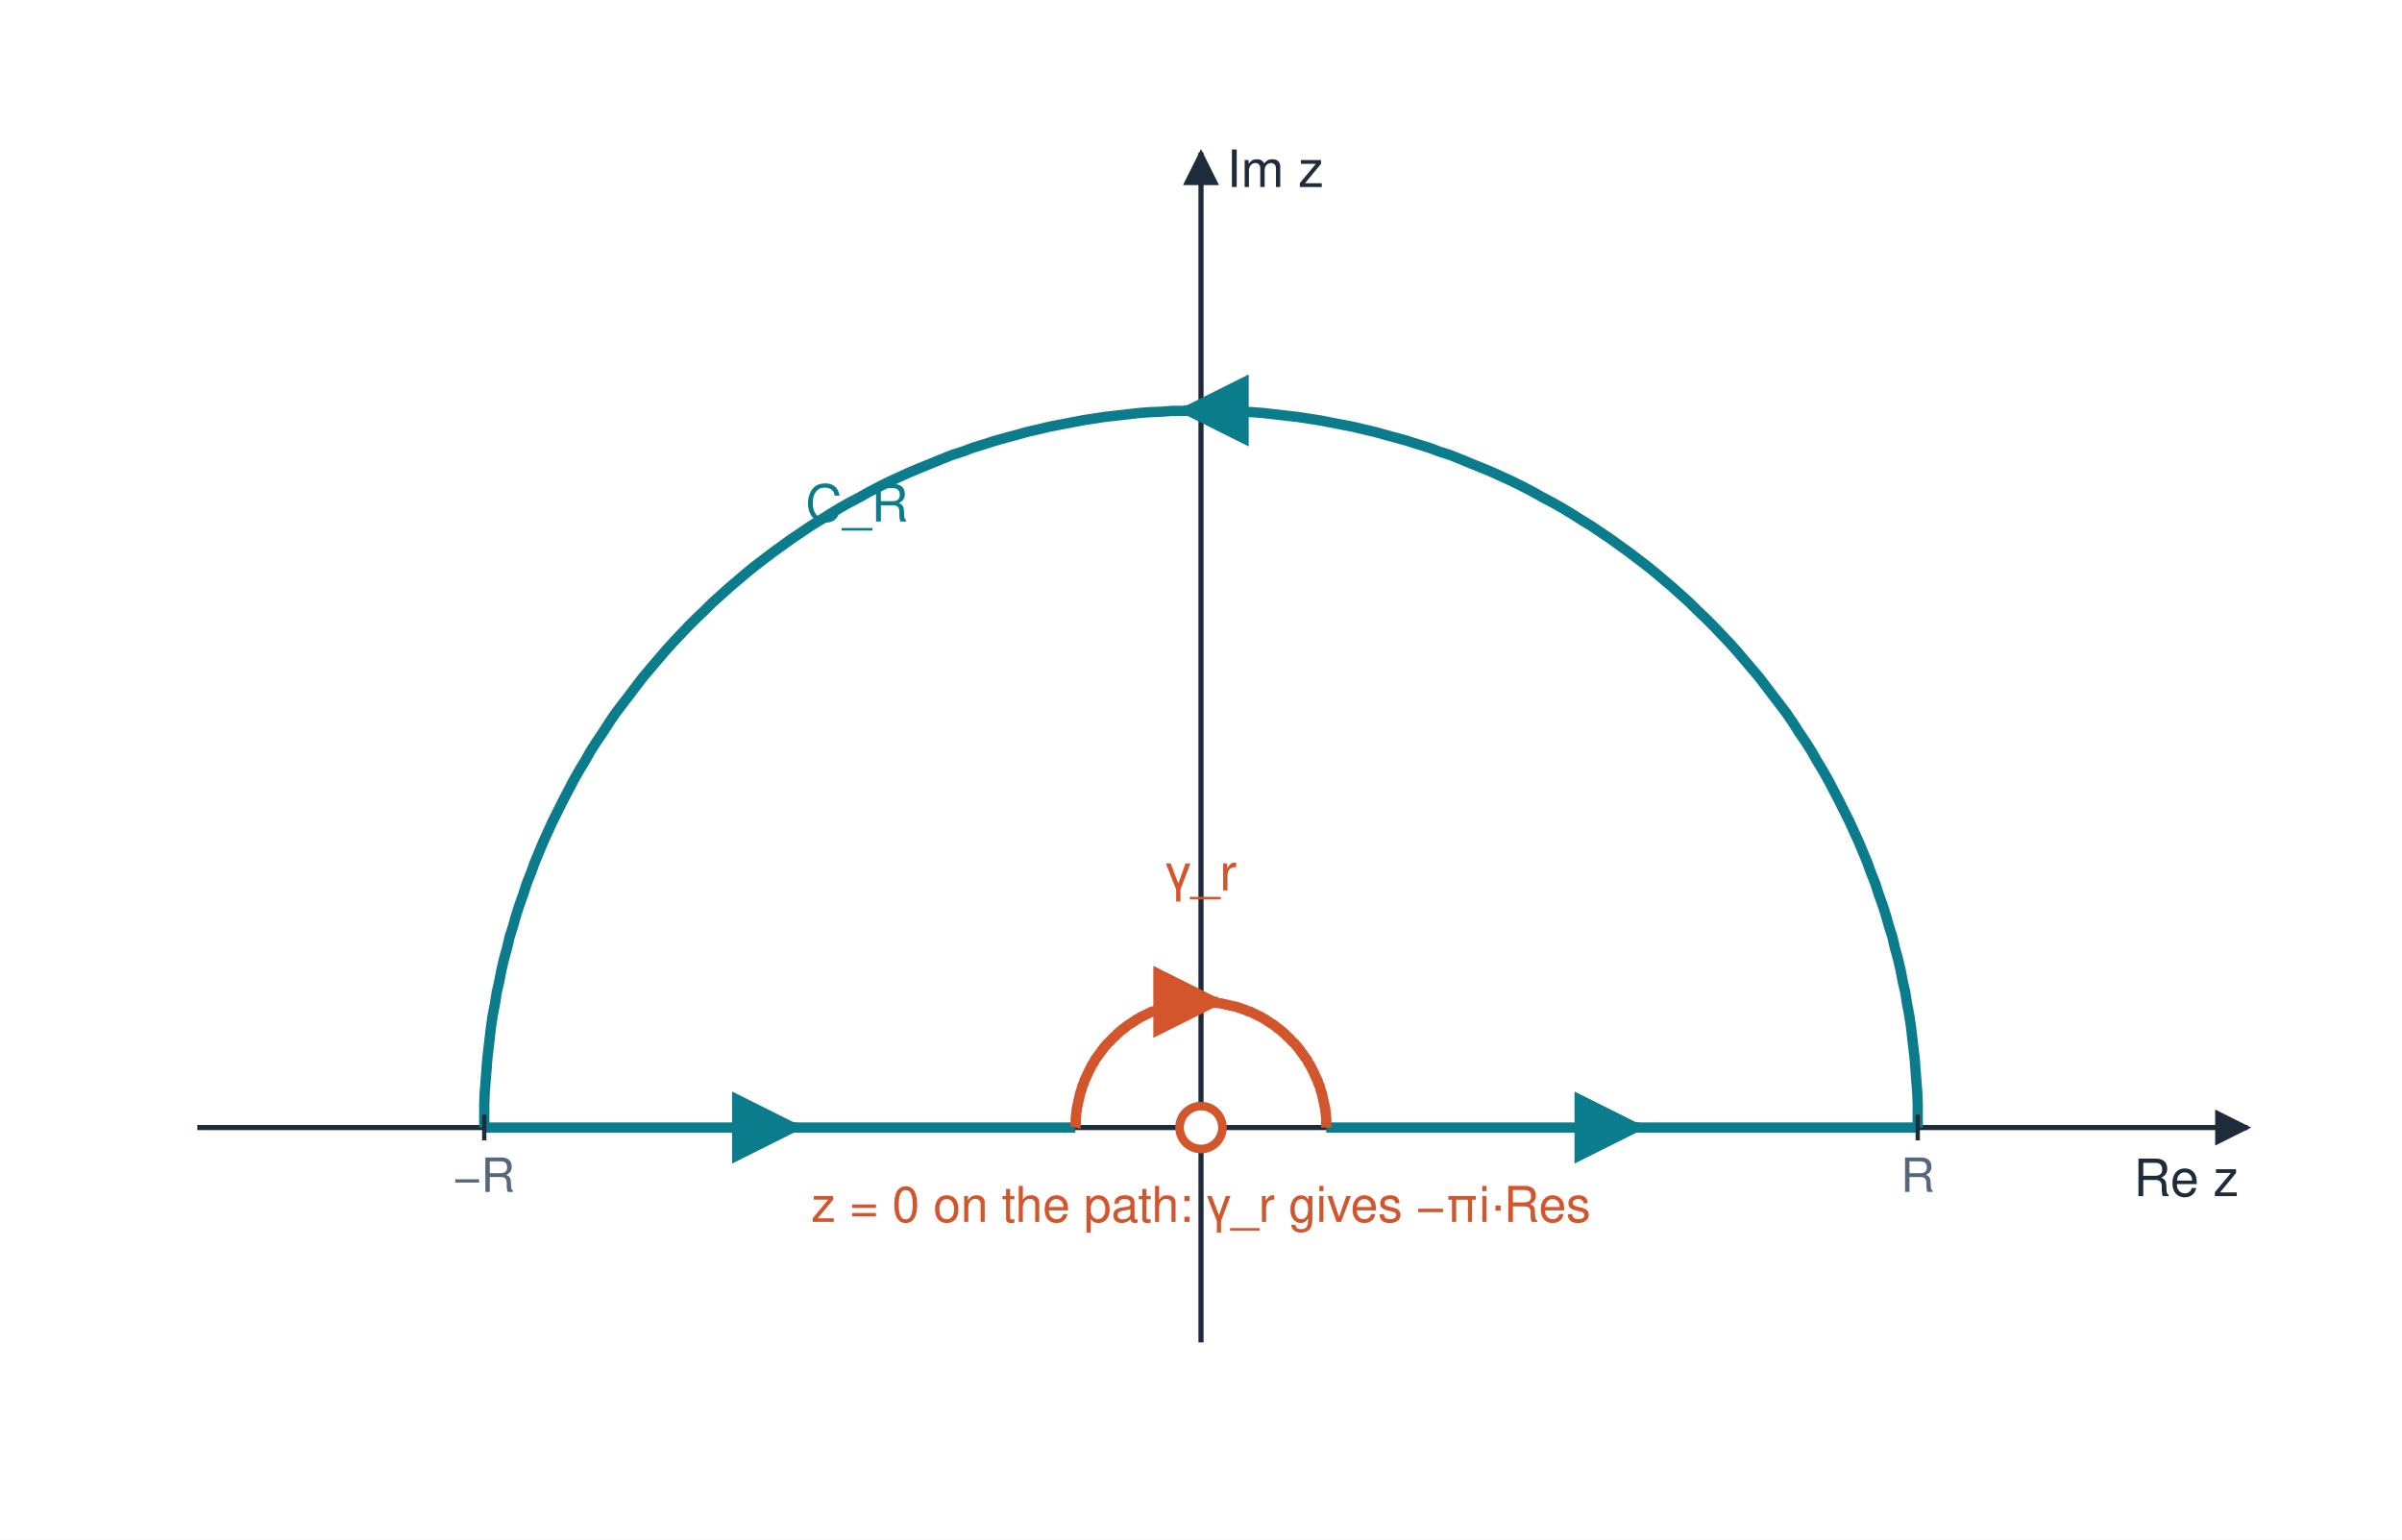
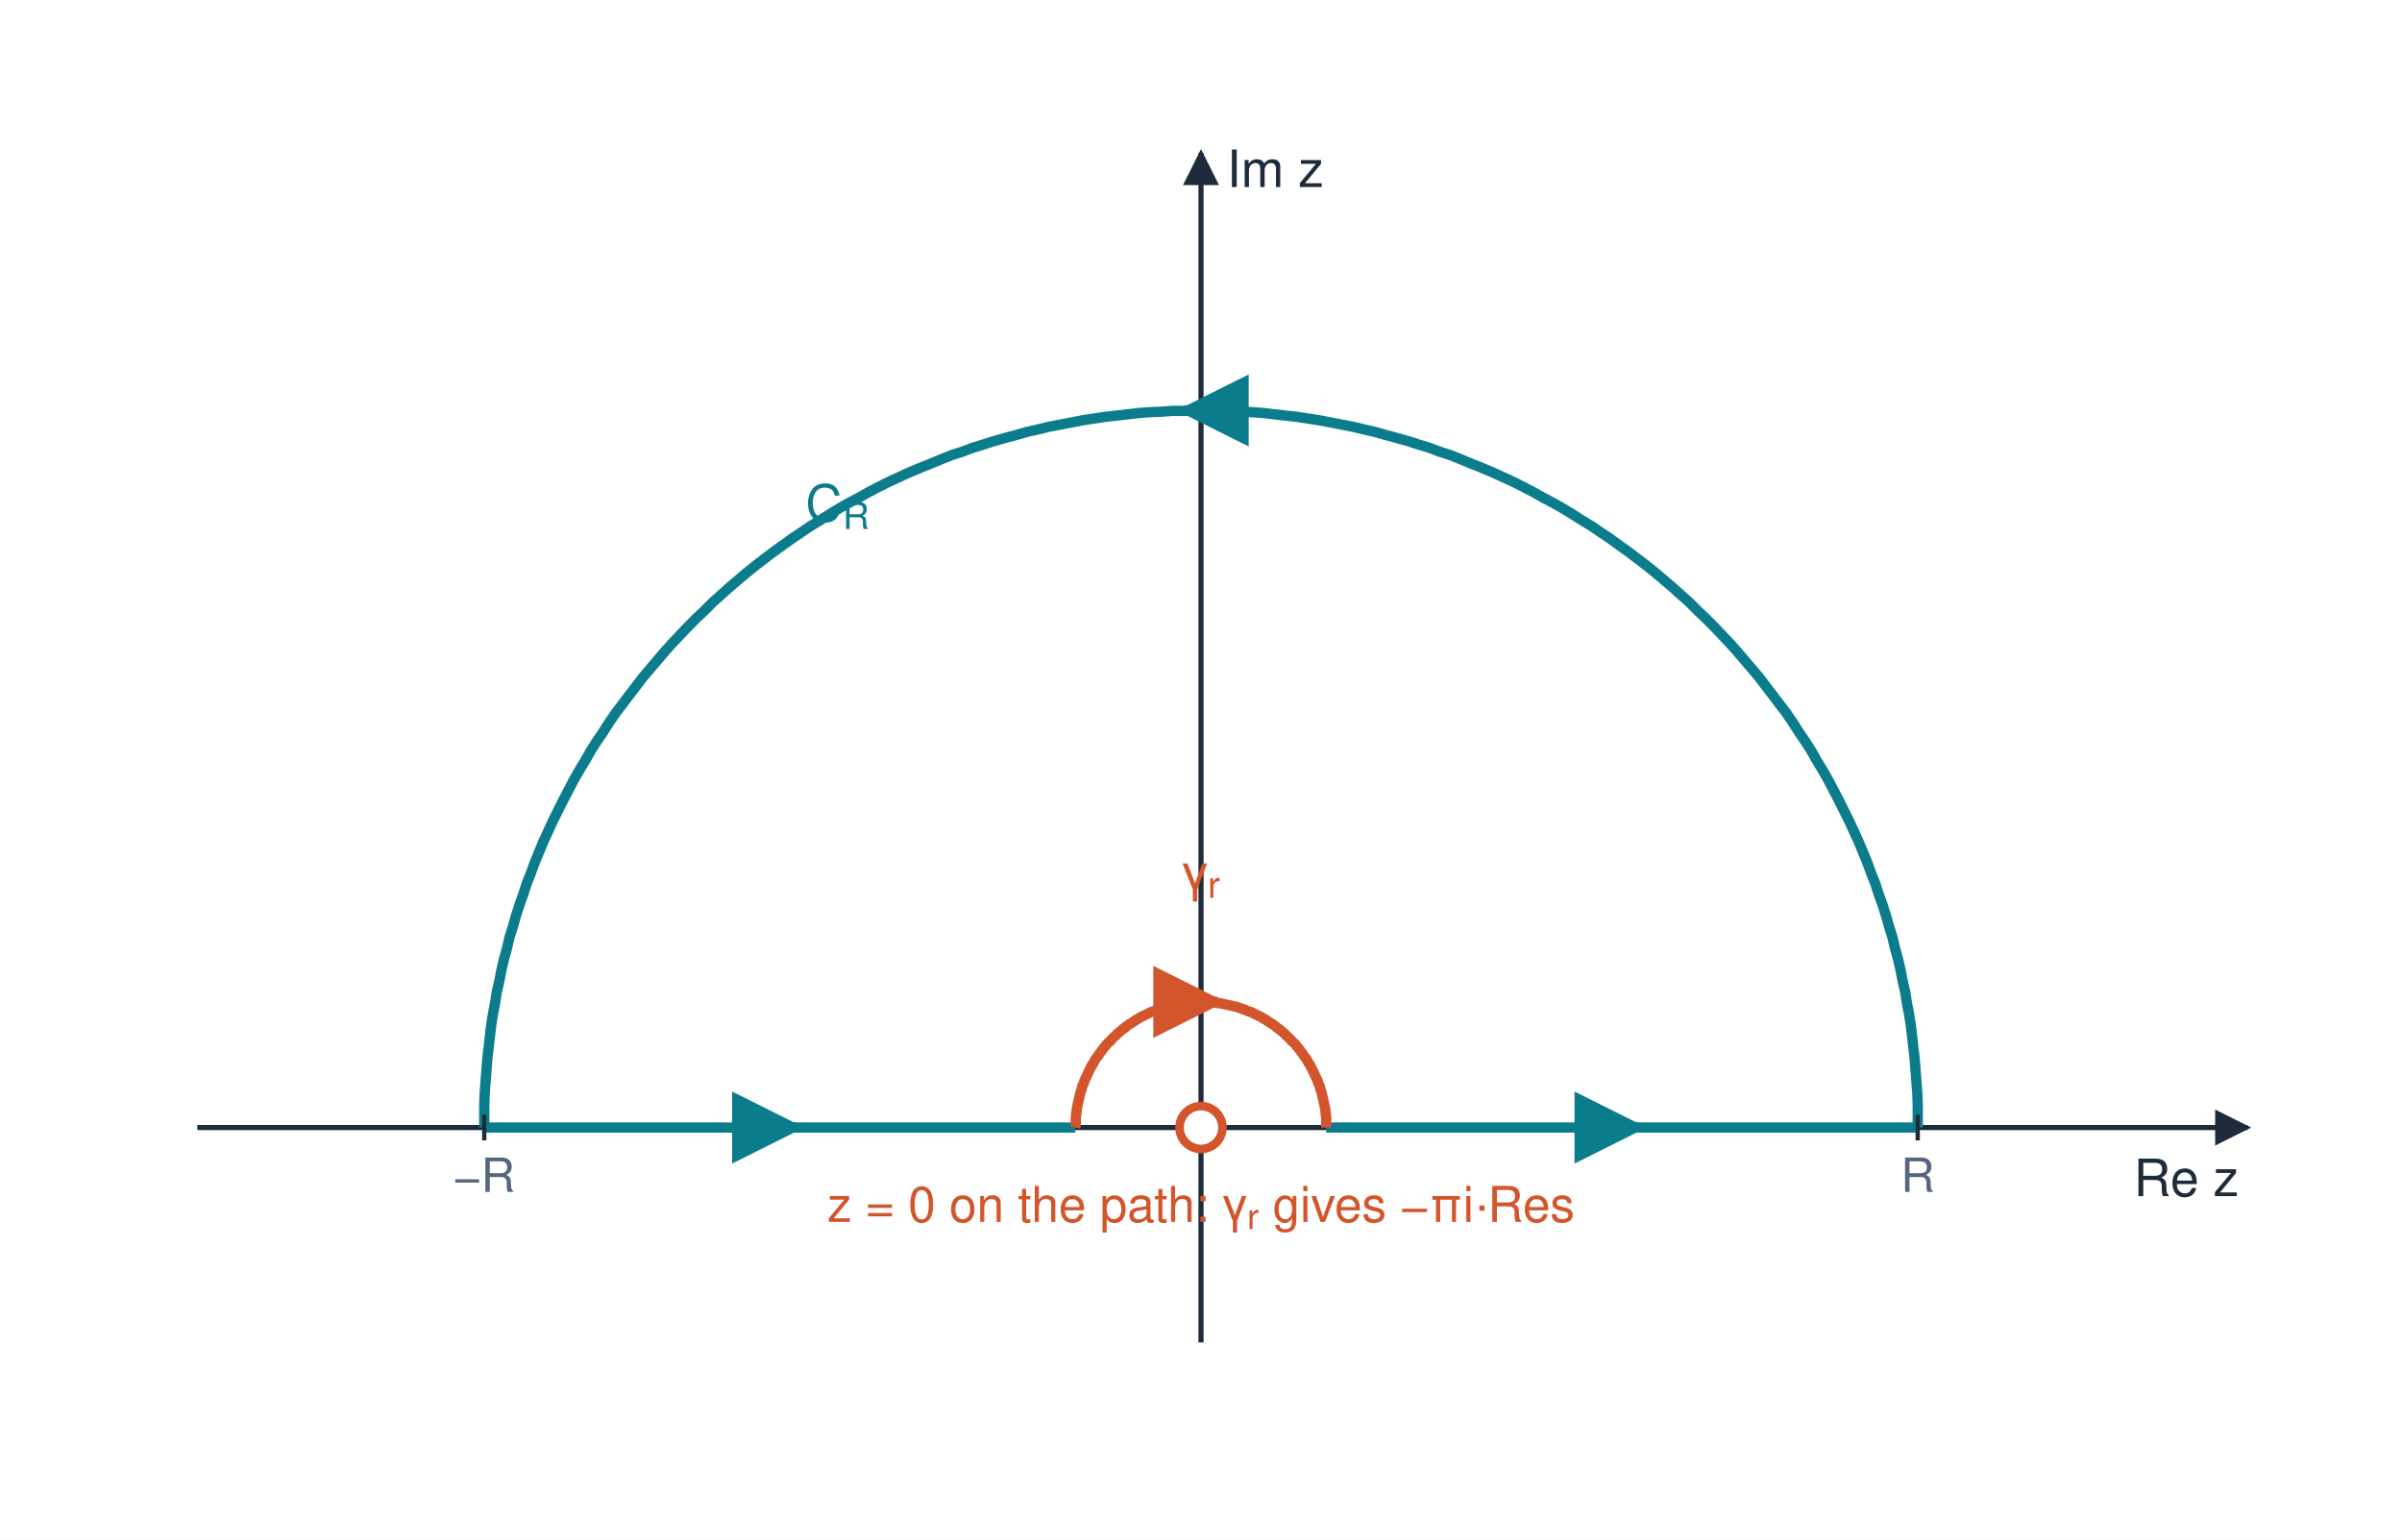
<svg xmlns="http://www.w3.org/2000/svg" viewBox="0 0 560 359" width="560" height="359" font-family="Helvetica, Arial, sans-serif">
  <rect width="560" height="359" fill="#fff" />
  <defs>
    <marker id="ar" viewBox="0 0 10 10" refX="9" refY="5" markerWidth="7" markerHeight="7" orient="auto-start-reverse">
      <path d="M0,0 L10,5 L0,10 z" fill="#1E2B3A" />
    </marker>
    <marker id="arc" viewBox="0 0 10 10" refX="9" refY="5" markerWidth="7" markerHeight="7" orient="auto-start-reverse">
      <path d="M0,0 L10,5 L0,10 z" fill="#0B7C8C" />
    </marker>
    <marker id="arh" viewBox="0 0 10 10" refX="9" refY="5" markerWidth="7" markerHeight="7" orient="auto-start-reverse">
      <path d="M0,0 L10,5 L0,10 z" fill="#D2552B" />
    </marker>
  </defs>
  <line x1="46.0" y1="262.9" x2="524.0" y2="262.9" stroke="#1E2B3A" stroke-width="1.2" marker-end="url(#ar)" />
  <text x="522.0" y="278.9" font-size="12" fill="#1E2B3A" text-anchor="end">Re z</text>
  <line x1="280.0" y1="313.0" x2="280.0" y2="35.6" stroke="#1E2B3A" stroke-width="1.2" marker-end="url(#ar)" />
  <text x="286.0" y="43.6" font-size="12" fill="#1E2B3A" text-anchor="start">Im z</text>
  <path d="M447.1,262.9 L447.1,260.2 L447.1,257.6 L447.0,254.9 L446.8,252.3 L446.6,249.7 L446.4,247.0 L446.1,244.4 L445.8,241.8 L445.5,239.2 L445.1,236.6 L444.6,234.0 L444.2,231.4 L443.6,228.8 L443.1,226.2 L442.5,223.6 L441.8,221.1 L441.2,218.5 L440.4,216.0 L439.7,213.5 L438.9,211.0 L438.0,208.5 L437.2,206.0 L436.2,203.5 L435.3,201.0 L434.3,198.6 L433.3,196.2 L432.2,193.8 L431.1,191.4 L429.9,189.0 L428.7,186.6 L427.5,184.3 L426.3,182.0 L425.0,179.7 L423.6,177.4 L422.3,175.1 L420.9,172.9 L419.4,170.7 L418.0,168.5 L416.5,166.3 L414.9,164.2 L413.3,162.1 L411.7,160.0 L410.1,157.9 L408.4,155.9 L406.7,153.9 L405.0,151.9 L403.2,149.9 L401.4,148.0 L399.6,146.1 L397.7,144.2 L395.8,142.4 L393.9,140.5 L392.0,138.8 L390.0,137.0 L388.0,135.3 L386.0,133.6 L383.9,131.9 L381.8,130.3 L379.7,128.7 L377.6,127.2 L375.4,125.6 L373.3,124.2 L371.1,122.7 L368.8,121.3 L366.6,119.9 L364.3,118.5 L362.0,117.2 L359.7,116.0 L357.4,114.7 L355.1,113.5 L352.7,112.3 L350.3,111.2 L347.9,110.1 L345.5,109.1 L343.0,108.1 L340.6,107.1 L338.1,106.1 L335.6,105.3 L333.2,104.4 L330.6,103.6 L328.1,102.8 L325.6,102.1 L323.0,101.4 L320.5,100.7 L317.9,100.1 L315.4,99.5 L312.8,99.0 L310.2,98.5 L307.6,98.0 L305.0,97.6 L302.4,97.2 L299.7,96.9 L297.1,96.6 L294.5,96.3 L291.9,96.1 L289.2,96.0 L286.6,95.8 L284.0,95.8 L281.3,95.7 L278.7,95.7 L276.0,95.8 L273.4,95.8 L270.8,96.0 L268.1,96.1 L265.5,96.3 L262.9,96.6 L260.3,96.9 L257.6,97.2 L255.0,97.6 L252.4,98.0 L249.8,98.5 L247.2,99.0 L244.6,99.5 L242.1,100.1 L239.5,100.7 L237.0,101.4 L234.4,102.1 L231.9,102.8 L229.4,103.6 L226.8,104.4 L224.4,105.3 L221.9,106.1 L219.4,107.1 L217.0,108.1 L214.5,109.1 L212.1,110.1 L209.7,111.2 L207.3,112.3 L204.9,113.5 L202.6,114.7 L200.3,116.0 L198.0,117.2 L195.7,118.5 L193.4,119.9 L191.2,121.3 L188.9,122.7 L186.7,124.2 L184.6,125.6 L182.4,127.2 L180.3,128.7 L178.2,130.3 L176.1,131.9 L174.0,133.6 L172.0,135.3 L170.0,137.0 L168.0,138.8 L166.1,140.5 L164.2,142.4 L162.3,144.2 L160.4,146.1 L158.6,148.0 L156.8,149.9 L155.0,151.9 L153.3,153.9 L151.6,155.9 L149.9,157.9 L148.3,160.0 L146.7,162.1 L145.1,164.2 L143.5,166.3 L142.0,168.5 L140.6,170.7 L139.1,172.9 L137.7,175.1 L136.4,177.4 L135.0,179.7 L133.7,182.0 L132.5,184.3 L131.3,186.6 L130.1,189.0 L128.9,191.4 L127.8,193.8 L126.7,196.2 L125.7,198.6 L124.7,201.0 L123.8,203.5 L122.8,206.0 L122.0,208.5 L121.1,211.0 L120.3,213.5 L119.6,216.0 L118.8,218.5 L118.2,221.1 L117.5,223.6 L116.9,226.2 L116.4,228.8 L115.8,231.4 L115.4,234.0 L114.9,236.6 L114.5,239.2 L114.2,241.8 L113.9,244.4 L113.6,247.0 L113.4,249.7 L113.2,252.3 L113.0,254.9 L112.9,257.6 L112.9,260.2 L112.9,262.9" fill="none" stroke="#0B7C8C" stroke-width="2.4" stroke-linejoin="round" />
  <path d="M286.0,95.7 L276.0,95.7" fill="none" stroke="#0B7C8C" stroke-width="2.4" stroke-linejoin="round" marker-end="url(#arc)" />
-   <text x="187.8" y="121.6" font-size="12" fill="#0B7C8C" text-anchor="start">C_R</text>
+   <text x="187.8" y="121.6" font-size="12" fill="#0B7C8C" text-anchor="start">C<tspan baseline-shift="sub" font-size="72%">R</tspan>
+   </text>
  <path d="M112.9,262.9 L250.7,262.9" fill="none" stroke="#0B7C8C" stroke-width="2.4" stroke-linejoin="round" />
  <path d="M175.8,262.9 L185.8,262.9" fill="none" stroke="#0B7C8C" stroke-width="2.4" stroke-linejoin="round" marker-end="url(#arc)" />
  <path d="M309.2,262.9 L447.1,262.9" fill="none" stroke="#0B7C8C" stroke-width="2.4" stroke-linejoin="round" />
  <path d="M372.2,262.9 L382.2,262.9" fill="none" stroke="#0B7C8C" stroke-width="2.4" stroke-linejoin="round" marker-end="url(#arc)" />
  <path d="M250.7,262.9 L250.8,262.4 L250.8,261.9 L250.8,261.5 L250.8,261.0 L250.8,260.6 L250.9,260.1 L250.9,259.6 L251.0,259.2 L251.0,258.7 L251.1,258.3 L251.2,257.8 L251.3,257.3 L251.4,256.9 L251.5,256.4 L251.6,256.0 L251.7,255.5 L251.8,255.1 L251.9,254.7 L252.1,254.2 L252.2,253.8 L252.3,253.3 L252.5,252.9 L252.7,252.5 L252.8,252.0 L253.0,251.6 L253.2,251.2 L253.4,250.8 L253.6,250.3 L253.8,249.9 L254.0,249.5 L254.2,249.1 L254.4,248.7 L254.6,248.3 L254.9,247.9 L255.1,247.5 L255.3,247.1 L255.6,246.7 L255.9,246.3 L256.1,246.0 L256.4,245.6 L256.7,245.2 L256.9,244.9 L257.2,244.5 L257.5,244.1 L257.8,243.8 L258.1,243.4 L258.4,243.1 L258.8,242.8 L259.1,242.4 L259.4,242.1 L259.7,241.8 L260.1,241.5 L260.4,241.1 L260.8,240.8 L261.1,240.5 L261.5,240.2 L261.8,239.9 L262.2,239.7 L262.5,239.4 L262.9,239.1 L263.3,238.8 L263.7,238.6 L264.1,238.3 L264.5,238.1 L264.8,237.8 L265.2,237.6 L265.6,237.4 L266.0,237.1 L266.5,236.9 L266.9,236.7 L267.3,236.5 L267.7,236.3 L268.1,236.1 L268.5,235.9 L269.0,235.8 L269.4,235.6 L269.8,235.4 L270.3,235.3 L270.7,235.1 L271.1,235.0 L271.6,234.8 L272.0,234.7 L272.5,234.6 L272.9,234.5 L273.4,234.4 L273.8,234.3 L274.3,234.2 L274.7,234.1 L275.2,234.0 L275.6,233.9 L276.1,233.9 L276.5,233.8 L277.0,233.8 L277.5,233.7 L277.9,233.7 L278.4,233.7 L278.8,233.6 L279.3,233.6 L279.8,233.6 L280.2,233.6 L280.7,233.6 L281.2,233.6 L281.6,233.7 L282.1,233.7 L282.5,233.7 L283.0,233.8 L283.5,233.8 L283.9,233.9 L284.4,233.9 L284.8,234.0 L285.3,234.1 L285.7,234.2 L286.2,234.3 L286.6,234.4 L287.1,234.5 L287.5,234.6 L288.0,234.7 L288.4,234.8 L288.9,235.0 L289.3,235.1 L289.7,235.3 L290.2,235.4 L290.6,235.6 L291.0,235.8 L291.5,235.9 L291.9,236.1 L292.3,236.3 L292.7,236.5 L293.1,236.7 L293.5,236.9 L294.0,237.1 L294.4,237.4 L294.8,237.6 L295.2,237.8 L295.5,238.1 L295.9,238.3 L296.3,238.6 L296.7,238.8 L297.1,239.1 L297.5,239.4 L297.8,239.7 L298.2,239.9 L298.5,240.2 L298.9,240.5 L299.2,240.8 L299.6,241.1 L299.9,241.5 L300.3,241.8 L300.6,242.1 L300.9,242.4 L301.2,242.8 L301.6,243.1 L301.9,243.4 L302.2,243.8 L302.5,244.1 L302.8,244.5 L303.1,244.9 L303.3,245.2 L303.6,245.6 L303.9,246.0 L304.1,246.3 L304.4,246.7 L304.7,247.1 L304.9,247.5 L305.1,247.9 L305.4,248.3 L305.6,248.7 L305.8,249.1 L306.0,249.5 L306.2,249.9 L306.4,250.3 L306.6,250.8 L306.8,251.2 L307.0,251.6 L307.2,252.0 L307.3,252.5 L307.5,252.9 L307.7,253.3 L307.8,253.8 L307.9,254.2 L308.1,254.7 L308.2,255.1 L308.3,255.5 L308.4,256.0 L308.5,256.4 L308.6,256.9 L308.7,257.3 L308.8,257.8 L308.9,258.3 L309.0,258.7 L309.0,259.2 L309.1,259.6 L309.1,260.1 L309.2,260.6 L309.2,261.0 L309.2,261.5 L309.2,261.9 L309.2,262.4 L309.2,262.9" fill="none" stroke="#D2552B" stroke-width="2.4" stroke-linejoin="round" />
  <path d="M274.0,233.6 L284.0,233.6" fill="none" stroke="#D2552B" stroke-width="2.4" stroke-linejoin="round" marker-end="url(#arh)" />
  <circle cx="280.0" cy="262.9" r="5" fill="#fff" stroke="#D2552B" stroke-width="2" />
-   <text x="280.0" y="284.9" font-size="11.5" fill="#D2552B" text-anchor="middle">z = 0 on the path: γ_r gives −πi·Res</text>
+   <text x="280.0" y="284.9" font-size="11.5" fill="#D2552B" text-anchor="middle">z = 0 on the path: γ<tspan baseline-shift="sub" font-size="72%">r</tspan> gives −πi·Res</text>
  <line x1="112.9" y1="259.9" x2="112.9" y2="265.9" stroke="#1E2B3A" stroke-width="1" />
  <text x="112.9" y="277.9" font-size="11" fill="#55667D" text-anchor="middle">−R</text>
  <line x1="447.1" y1="259.9" x2="447.1" y2="265.9" stroke="#1E2B3A" stroke-width="1" />
  <text x="447.1" y="277.9" font-size="11" fill="#55667D" text-anchor="middle">R</text>
-   <text x="280.0" y="207.6" font-size="12" fill="#D2552B" text-anchor="middle">γ_r</text>
+   <text x="280.0" y="207.6" font-size="12" fill="#D2552B" text-anchor="middle">γ<tspan baseline-shift="sub" font-size="72%">r</tspan>
+   </text>
</svg>
